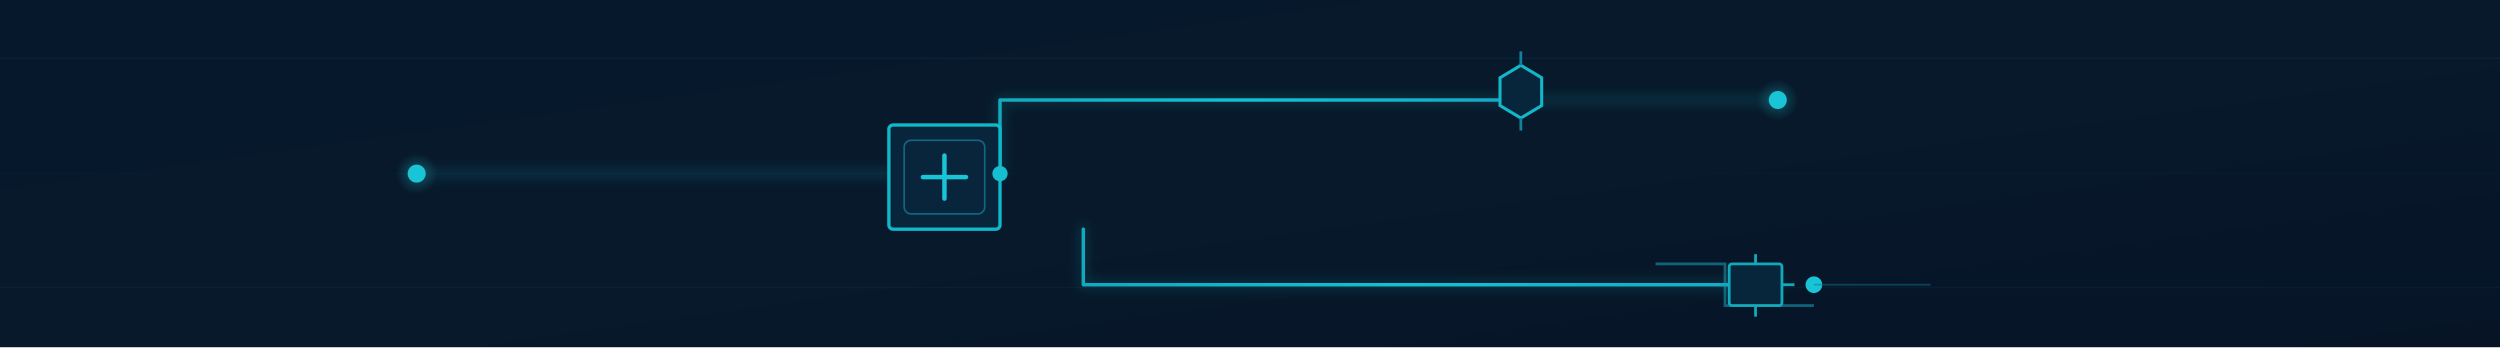
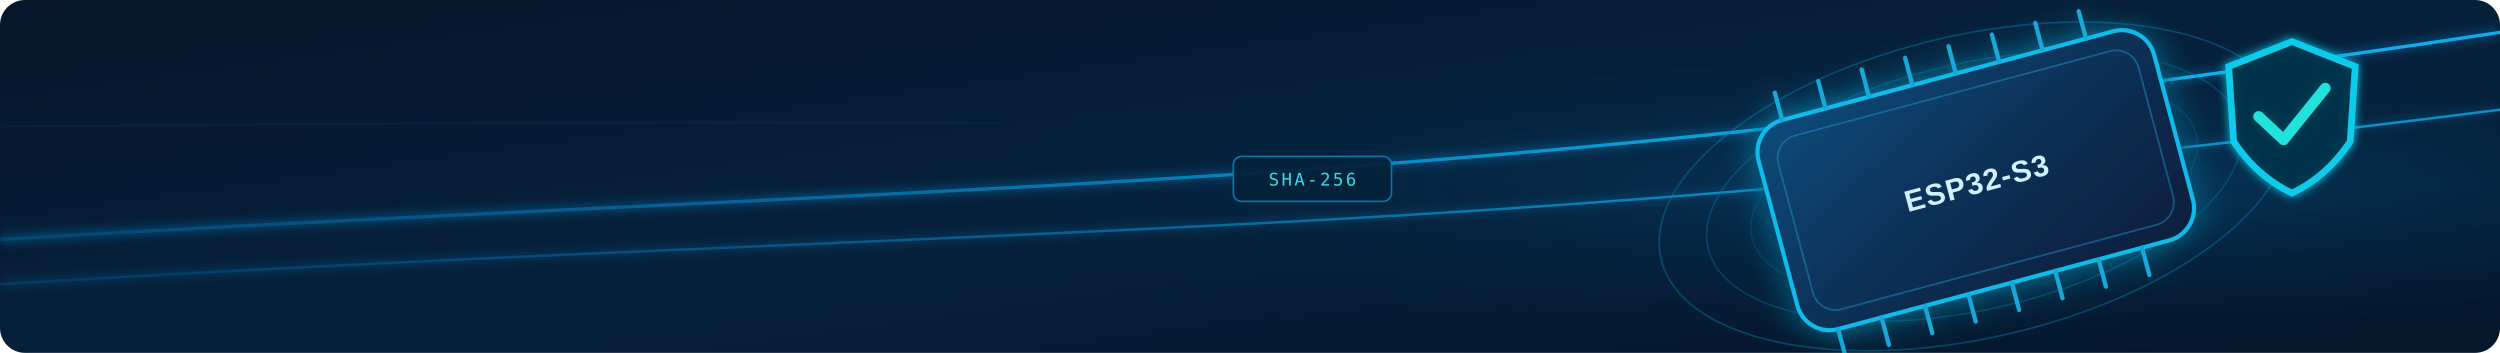
- <svg xmlns="http://www.w3.org/2000/svg" width="1800" height="250" viewBox="0 0 1800 250" role="img" aria-label="Minimal cyan circuit path with connected nodes">
+ <svg xmlns="http://www.w3.org/2000/svg" width="1502" height="212" viewBox="0 0 1502 212" role="img" aria-label="FirmaChain ESP32-S3 firmware security banner">
  <defs>
-     <linearGradient id="background" x1="0" y1="0" x2="1" y2="1">
-       <stop offset="0" stop-color="#06182b" />
-       <stop offset=".55" stop-color="#07192b" />
-       <stop offset="1" stop-color="#061426" />
+     <linearGradient id="base" x1="0" y1="0" x2="1" y2="1">
+       <stop offset="0" stop-color="#06172c" />
+       <stop offset=".52" stop-color="#06203a" />
+       <stop offset="1" stop-color="#04172b" />
    </linearGradient>
-     <linearGradient id="circuit" x1="0" y1="0" x2="1" y2="0">
-       <stop offset="0" stop-color="#13aabd" />
-       <stop offset=".48" stop-color="#13c1d2" />
-       <stop offset="1" stop-color="#16a9c5" />
+     <radialGradient id="rightGlow" cx="81%" cy="53%" r="48%">
+       <stop offset="0" stop-color="#0876bd" stop-opacity=".29" />
+       <stop offset="1" stop-color="#061a30" stop-opacity="0" />
+     </radialGradient>
+     <linearGradient id="trace" x1="0" y1="0" x2="1" y2="0">
+       <stop offset="0" stop-color="#0a6ba9" stop-opacity=".26" />
+       <stop offset=".42" stop-color="#0a8dcc" stop-opacity=".7" />
+       <stop offset=".78" stop-color="#09b9ed" />
+       <stop offset="1" stop-color="#11a9e9" />
    </linearGradient>
-     <radialGradient id="nodeGlow">
-       <stop offset="0" stop-color="#27e3ec" stop-opacity=".28" />
-       <stop offset="1" stop-color="#27e3ec" stop-opacity="0" />
-     </radialGradient>
-     <filter id="softGlow" x="-50%" y="-100%" width="200%" height="300%">
-       <feGaussianBlur stdDeviation="4" />
+     <linearGradient id="chipFace" x1="0" y1="0" x2="1" y2="1">
+       <stop offset="0" stop-color="#0b4b7b" />
+       <stop offset=".48" stop-color="#0a3158" />
+       <stop offset="1" stop-color="#071f3c" />
+     </linearGradient>
+     <filter id="lineGlow" x="-10%" y="-80%" width="120%" height="260%">
+       <feGaussianBlur stdDeviation="2.4" />
+     </filter>
+     <filter id="chipGlow" x="-40%" y="-40%" width="180%" height="180%">
+       <feGaussianBlur stdDeviation="8" result="blur" />
+       <feMerge>
+         <feMergeNode in="blur" />
+         <feMergeNode in="SourceGraphic" />
+       </feMerge>
+     </filter>
+     <filter id="shieldGlow" x="-60%" y="-60%" width="220%" height="220%">
+       <feGaussianBlur stdDeviation="3" result="blur" />
+       <feMerge>
+         <feMergeNode in="blur" />
+         <feMergeNode in="SourceGraphic" />
+       </feMerge>
    </filter>
  </defs>
-   <rect width="1800" height="250" fill="url(#background)" />
-   <path d="M0 42 H1800" stroke="#16405b" stroke-opacity=".25" stroke-width="1" />
-   <path d="M0 207 H1800" stroke="#16405b" stroke-opacity=".2" stroke-width="1" />
-   <path d="M0 125 H1800" stroke="#0c3550" stroke-opacity=".15" stroke-width="1" />
-   <g fill="none" stroke="#12c6d7" stroke-width="7" opacity=".14" filter="url(#softGlow)" stroke-linecap="round" stroke-linejoin="round">
-     <path d="M300 125 H640 M720 125 V72 H1080 H1280" />
-     <path d="M780 165 V205 H1280" />
+   <rect width="1502" height="212" rx="15" fill="url(#base)" />
+   <rect width="1502" height="212" rx="15" fill="url(#rightGlow)" />
+   <path d="M-20 145 C245 129 475 121 690 108 S1130 76 1525 16" fill="none" stroke="#087fc4" stroke-opacity=".36" stroke-width="6" filter="url(#lineGlow)" />
+   <path d="M-20 145 C245 129 475 121 690 108 S1130 76 1525 16" fill="none" stroke="url(#trace)" stroke-width="2" />
+   <path d="M-20 172 C270 154 478 148 720 136 S1180 107 1525 63" fill="none" stroke="#087fc4" stroke-opacity=".27" stroke-width="4" filter="url(#lineGlow)" />
+   <path d="M-20 172 C270 154 478 148 720 136 S1180 107 1525 63" fill="none" stroke="url(#trace)" stroke-opacity=".75" stroke-width="1.5" />
+   <path d="M0 76 C220 74 415 73 600 74" fill="none" stroke="#0e527b" stroke-opacity=".18" stroke-width="1" />
+   <rect x="741" y="94" width="95" height="27" rx="5" fill="#05213a" fill-opacity=".94" stroke="#087eae" stroke-opacity=".92" />
+   <text x="788.5" y="111.5" text-anchor="middle" fill="#31dce6" font-family="Consolas,monospace" font-size="10.5" letter-spacing="1.4">SHA-256</text>
+   <g fill="none" stroke="#087eb5" stroke-opacity=".43">
+     <ellipse cx="1186" cy="112" rx="193" ry="91" transform="rotate(-13 1186 112)" />
+     <ellipse cx="1186" cy="112" rx="164" ry="74" transform="rotate(-13 1186 112)" stroke-opacity=".34" />
+     <ellipse cx="1186" cy="112" rx="137" ry="58" transform="rotate(-13 1186 112)" stroke-opacity=".22" />
  </g>
-   <g fill="none" stroke="url(#circuit)" stroke-width="2.5" stroke-linecap="round" stroke-linejoin="round">
-     <path d="M300 125 H640" />
-     <path d="M720 125 V72 H1080" />
-     <path d="M1120 72 H1280" />
-     <path d="M780 165 V205 H1280" />
+   <g transform="rotate(-15 1188 108)" filter="url(#chipGlow)">
+     <rect x="1064" y="43" width="246" height="130" rx="20" fill="url(#chipFace)" stroke="#10bce9" stroke-width="2.5" />
+     <rect x="1075" y="54" width="224" height="108" rx="14" fill="none" stroke="#218cc1" stroke-opacity=".5" stroke-width="1.1" />
+     <g stroke="#14a8d8" stroke-width="2.6" stroke-linecap="round">
+       <path d="M1084 43V26 M1111 43V26 M1138 43V26 M1165 43V26 M1192 43V26 M1219 43V26 M1246 43V26 M1273 43V26" />
+       <path d="M1084 173V190 M1111 173V190 M1138 173V190 M1165 173V190 M1192 173V190 M1219 173V190 M1246 173V190 M1273 173V190" />
+     </g>
+     <text x="1187" y="116" text-anchor="middle" fill="#d4efff" font-family="Segoe UI,Arial,sans-serif" font-size="18" font-weight="750" letter-spacing=".7">ESP32-S3</text>
  </g>
-   <circle cx="300" cy="125" r="15" fill="url(#nodeGlow)" />
-   <circle cx="300" cy="125" r="6.5" fill="#18c4d5" />
-   <rect x="640" y="90" width="80" height="75" rx="3" fill="#09253b" stroke="#10b9ca" stroke-width="2.4" />
-   <rect x="651" y="101" width="58" height="53" rx="5" fill="none" stroke="#136782" stroke-width="1.2" />
-   <path d="M680 112 V143 M664.5 127.5 H695.5" stroke="#18c5d7" stroke-width="3.2" stroke-linecap="round" />
-   <circle cx="720" cy="125" r="5.5" fill="#16becf" />
-   <path d="M1080 56 L1095 47 L1110 56 V76 L1095 85 L1080 76 Z" fill="#08263b" stroke="#12b8ca" stroke-width="2.2" />
-   <path d="M1095 47 V37 M1095 85 V94" stroke="#0e829f" stroke-width="2" />
-   <circle cx="1280" cy="72" r="15" fill="url(#nodeGlow)" />
-   <circle cx="1280" cy="72" r="6.5" fill="#18c4d5" />
-   <path d="M1192 190 H1242 V220 H1306" fill="none" stroke="#148ca7" stroke-width="2" opacity=".65" />
-   <rect x="1245" y="190" width="38" height="30" rx="2" fill="#08263b" stroke="#11aabc" stroke-width="2" />
-   <path d="M1264 183 V190 M1264 220 V228 M1238 205 H1245 M1283 205 H1292" stroke="#11aabc" stroke-width="2" />
-   <circle cx="1306" cy="205" r="6" fill="#18c4d5" />
-   <path d="M1306 205 H1390" stroke="#0b7691" stroke-width="1.4" opacity=".45" />
+   <g transform="translate(1329 25)" filter="url(#shieldGlow)">
+     <path d="M48 0 L86 15 L83 60 Q69 81 48 91 Q27 81 13 60 L10 15 Z" fill="#06304b" fill-opacity=".96" stroke="#10cce9" stroke-width="4" />
+     <path d="M28 45 L43 59 L68 28" fill="none" stroke="#20e3dc" stroke-width="6.5" stroke-linecap="round" stroke-linejoin="round" />
+   </g>
</svg>
